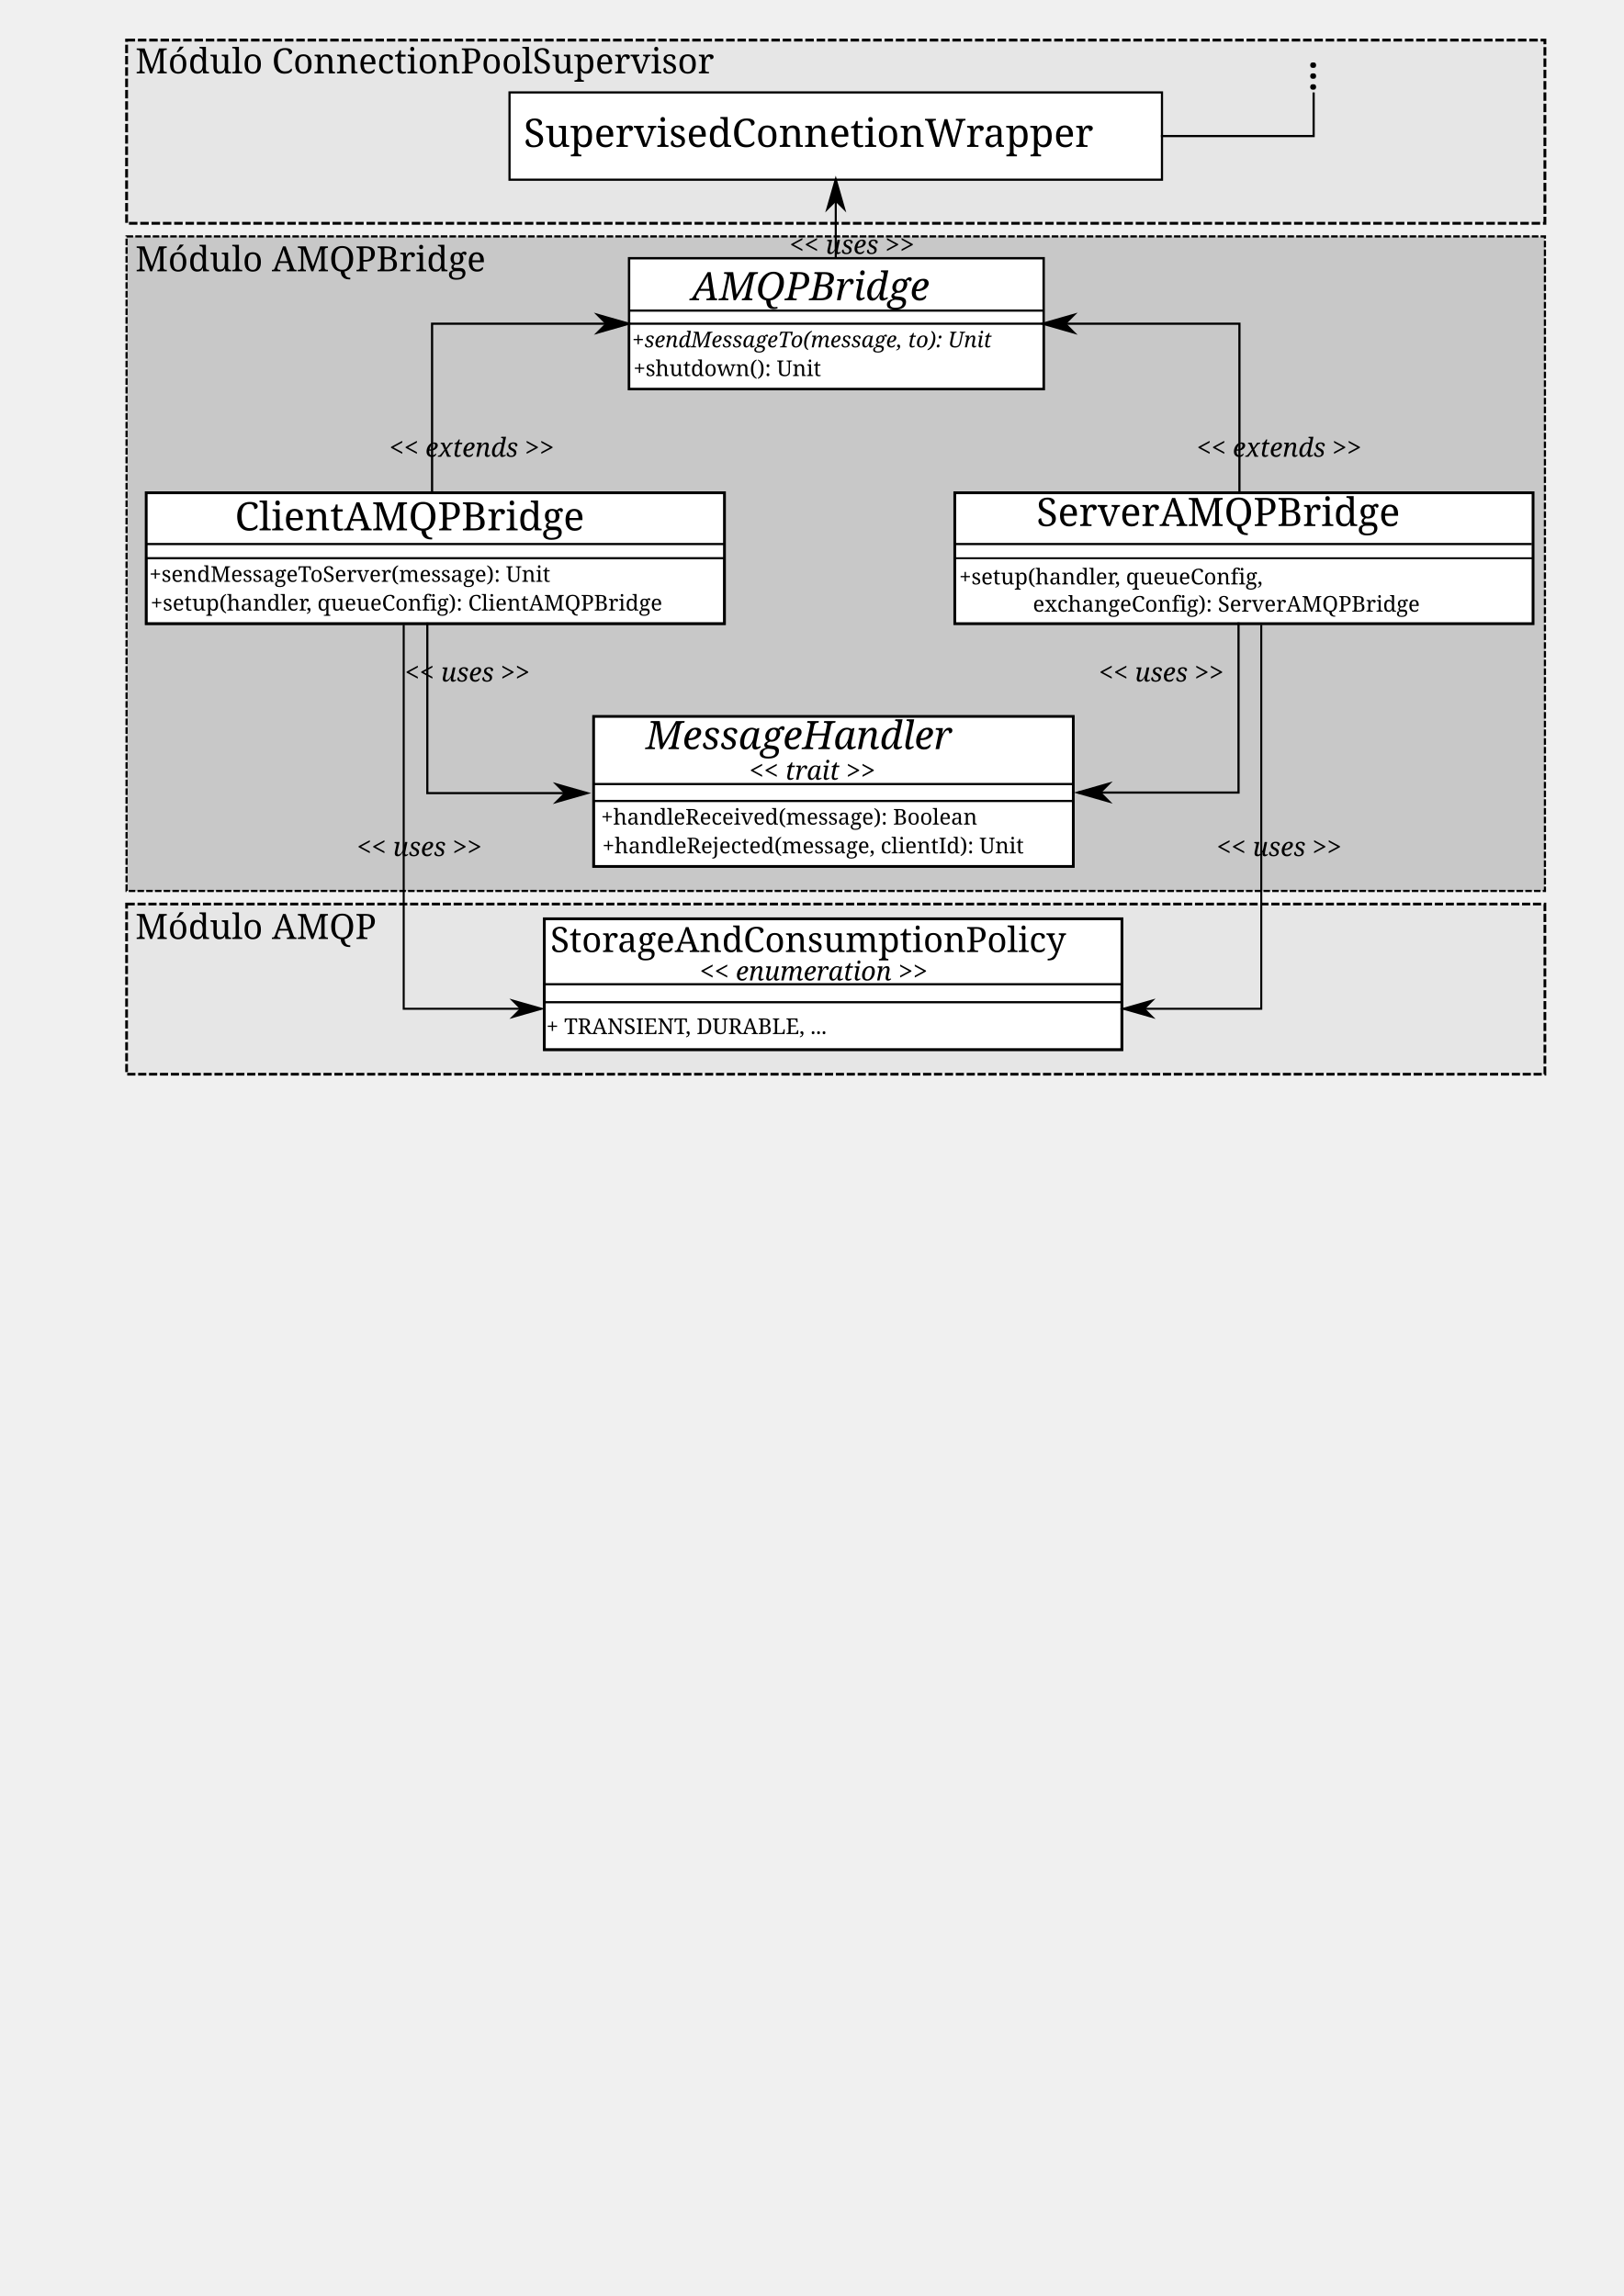
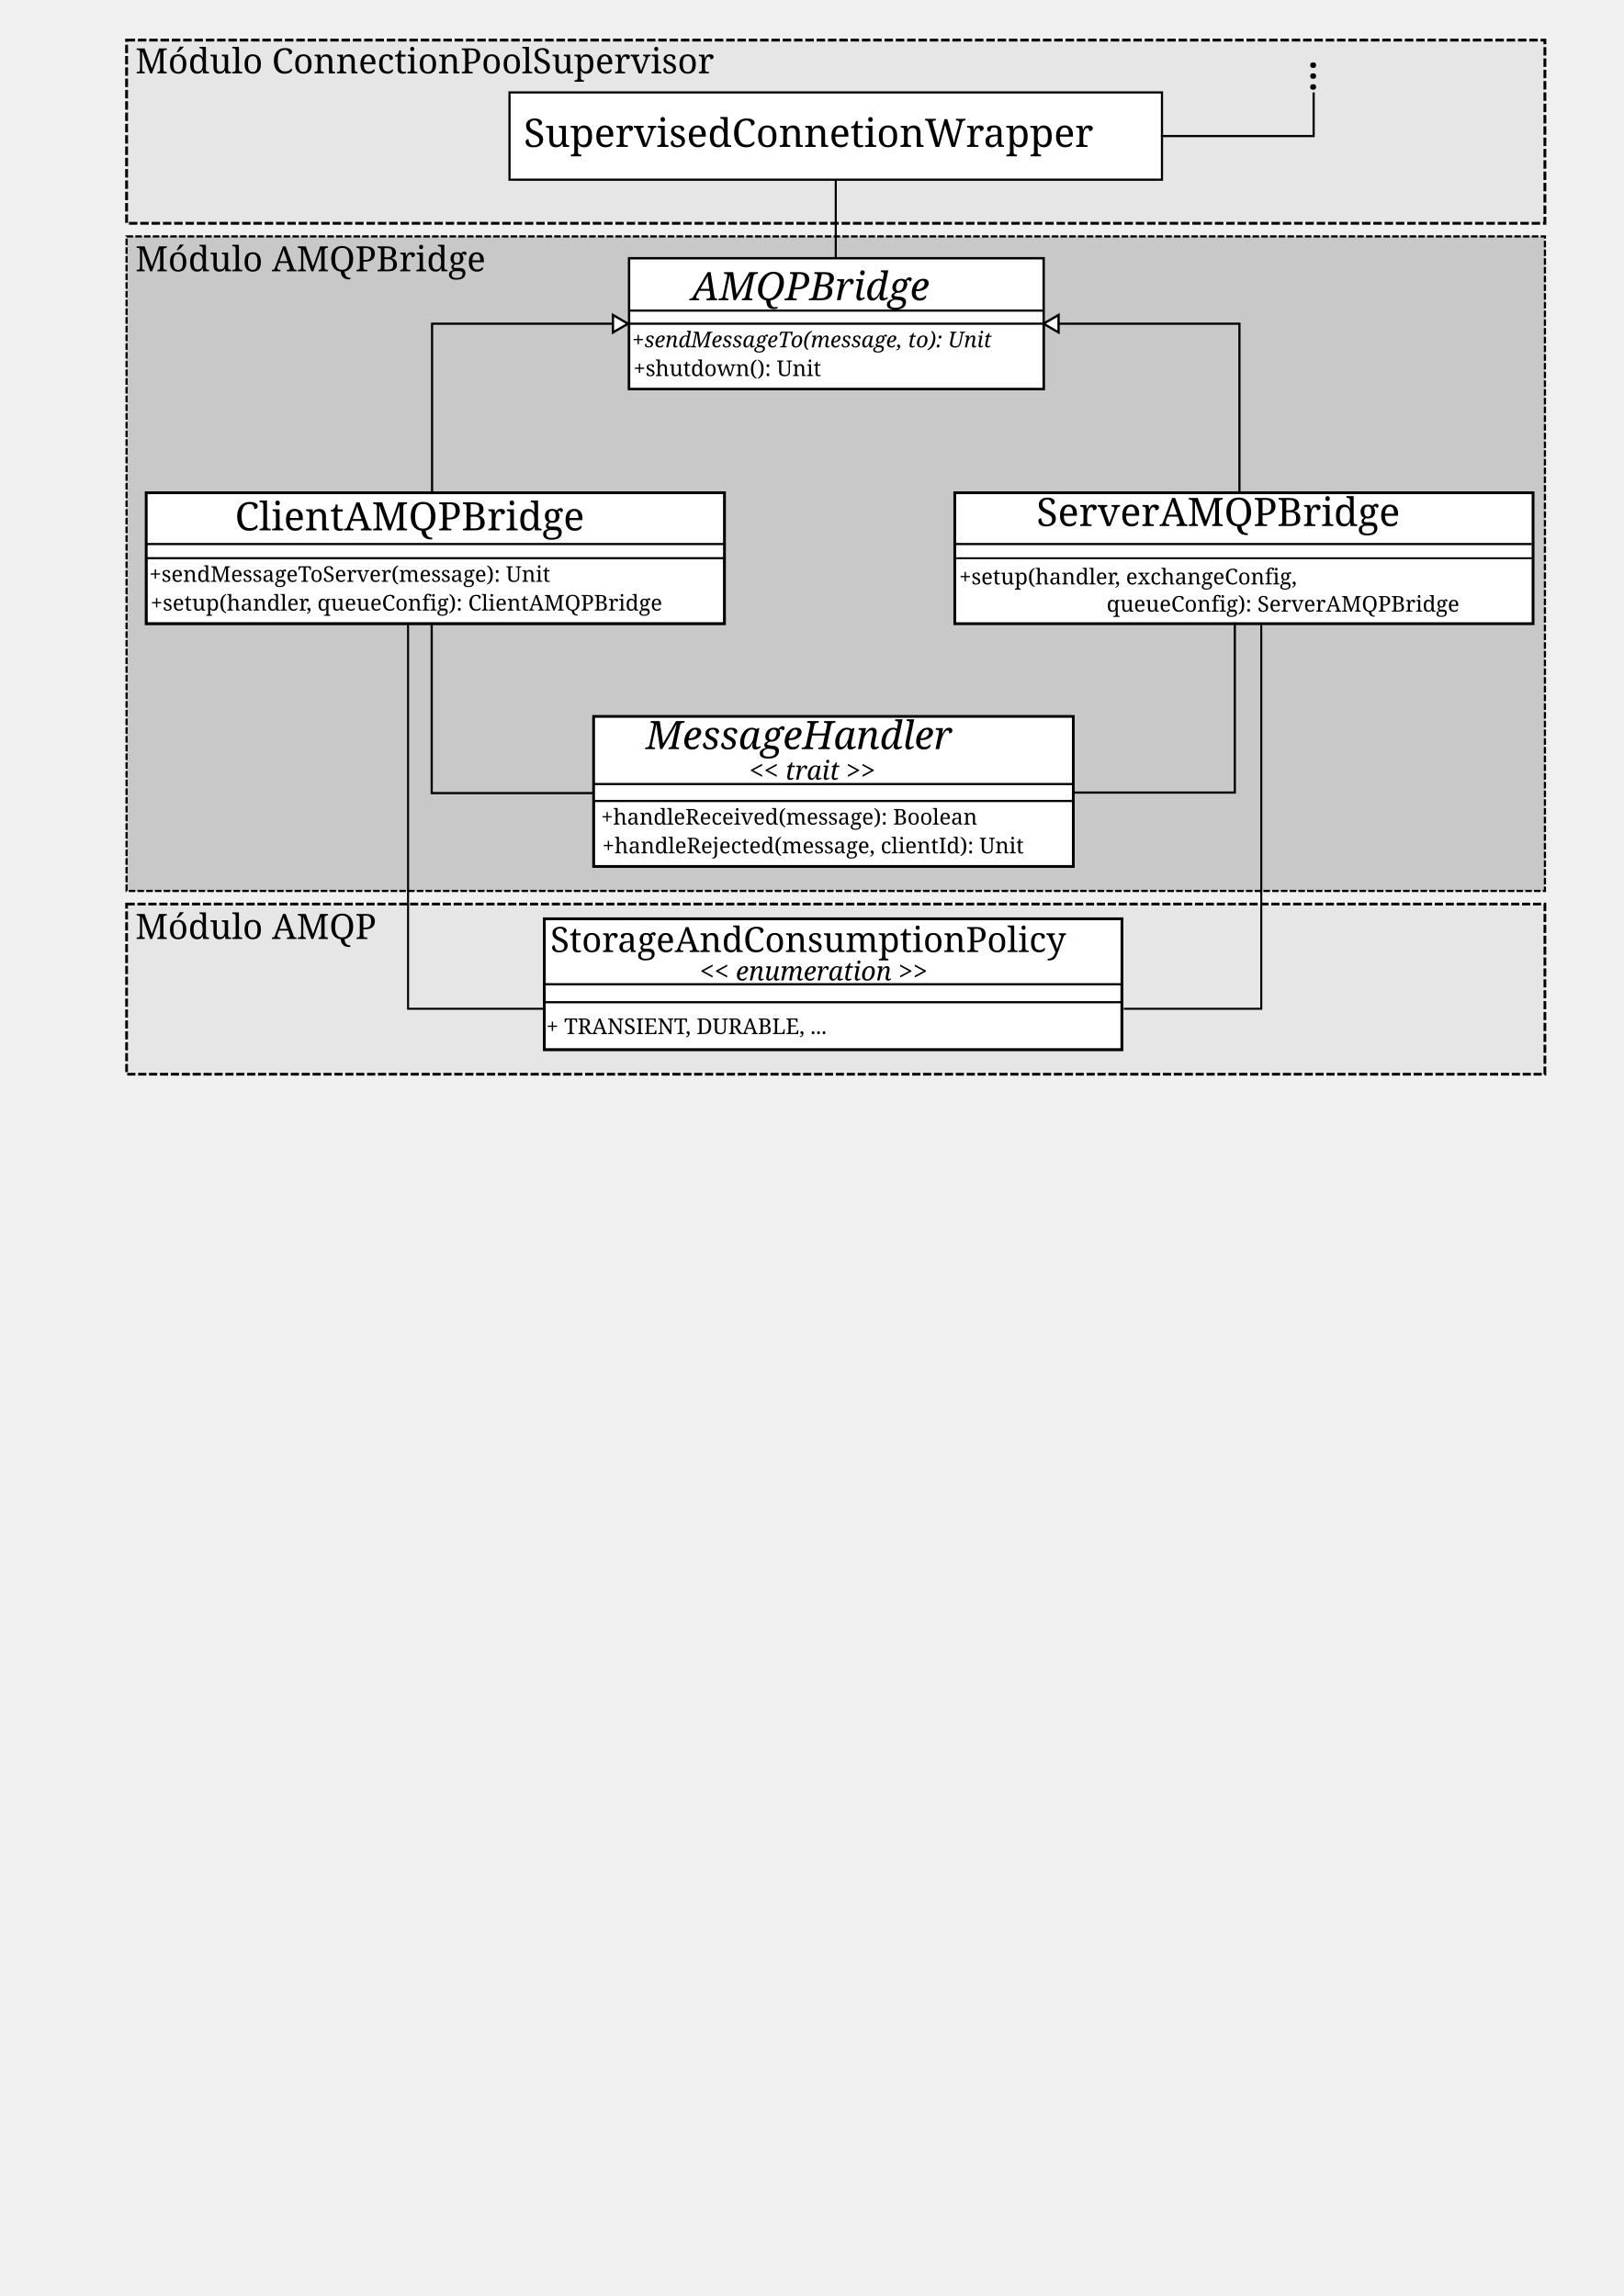
<svg xmlns="http://www.w3.org/2000/svg" width="744.094" height="1052.362" id="svg2" version="1.1">
  <defs id="defs4">
+     <marker orient="auto" refY="0.0" refX="0.0" id="EmptyTriangleOutL" style="overflow:visible">
+       <path id="path4945" d="M 5.77,0.0 L -2.88,5.0 L -2.88,-5.0 L 5.77,0.0 z " style="fill-rule:evenodd;fill:#FFFFFF;stroke:#000000;stroke-width:1.0pt;marker-start:none" transform="scale(0.8) translate(-6,0)" />
+     </marker>
    <marker orient="auto" refY="0.0" refX="0.0" id="EmptyDiamondL" style="overflow:visible">
      <path id="path4990" d="M 0,-7.071 L -7.071,0 L 0,7.071 L 7.071,0 L 0,-7.071 z " style="fill-rule:evenodd;fill:#FFFFFF;stroke:#000000;stroke-width:1.0pt;marker-start:none" transform="scale(0.8)" />
    </marker>
    <marker orient="auto" refY="0.0" refX="0.0" id="Arrow1Lend" style="overflow:visible;">
      <path id="path4886" d="M 0.0,0.0 L 5.0,-5.0 L -12.5,0.0 L 5.0,5.0 L 0.0,0.0 z " style="fill-rule:evenodd;stroke:#000000;stroke-width:1.0pt;marker-start:none;" transform="scale(0.8) rotate(180) translate(12.5,0)" />
    </marker>
    <marker orient="auto" refY="0.0" refX="0.0" id="Arrow2Lstart" style="overflow:visible">
      <path id="path3974" style="font-size:12.0;fill-rule:evenodd;stroke-width:0.625;stroke-linejoin:round" d="M 8.719,4.034 L -2.207,0.016 L 8.719,-4.002 C 6.973,-1.63 6.983,1.616 8.719,4.034 z " transform="scale(1.1) translate(1,0)" />
    </marker>
    <marker orient="auto" refY="0.0" refX="0.0" id="Arrow2Lend" style="overflow:visible;">
      <path id="path3977" style="font-size:12.0;fill-rule:evenodd;stroke-width:0.625;stroke-linejoin:round;" d="M 8.719,4.034 L -2.207,0.016 L 8.719,-4.002 C 6.973,-1.63 6.983,1.616 8.719,4.034 z " transform="scale(1.1) rotate(180) translate(1,0)" />
    </marker>
    <filter id="filter3880" color-interpolation-filters="sRGB">
      <feGaussianBlur id="feGaussianBlur3882" stdDeviation="3" />
    </filter>
    <filter id="filter3890" color-interpolation-filters="sRGB">
      <feGaussianBlur id="feGaussianBlur3892" stdDeviation="3" />
    </filter>
  </defs>
  <g id="layer1">
    <text xml:space="preserve" style="font-size:40px;font-style:normal;font-weight:normal;line-height:125%;letter-spacing:0px;word-spacing:0px;fill:#000000;fill-opacity:1;stroke:none;font-family:Sans" x="101.015" y="93.727" id="text6861">
      <tspan id="tspan6863" x="101.015" y="93.727" />
    </text>
    <rect y="18.378" x="58.015" height="83.969" width="649.969" id="rect6859" style="fill:#e6e6e6;fill-opacity:1;stroke:#000000;stroke-width:1.296;stroke-miterlimit:4;stroke-opacity:1;stroke-dasharray:3.888, 1.296;stroke-dashoffset:0" />
    <rect style="fill:#ffffff;fill-opacity:1;stroke:#000000;stroke-width:1;stroke-miterlimit:4;stroke-opacity:1;stroke-dasharray:none;stroke-dashoffset:0" id="rect6865" width="299" height="40" x="233.5" y="42.362" />
    <text id="text6918" y="67.328" x="382.249" style="font-size:18px;font-style:normal;font-variant:normal;font-weight:normal;font-stretch:normal;text-align:center;line-height:125%;letter-spacing:0px;word-spacing:0px;text-anchor:middle;fill:#000000;fill-opacity:1;stroke:none;font-family:Serif;-inkscape-font-specification:Serif" xml:space="preserve">
      <tspan id="tspan6922" y="67.328" x="382.249">SupervisedConnetionWrapper</tspan>
    </text>
    <rect style="fill:#c8c8c8;fill-opacity:1;stroke:#000000;stroke-width:1;stroke-miterlimit:4;stroke-opacity:1;stroke-dasharray:3, 1;stroke-dashoffset:0" id="rect6857" width="650" height="300" x="58" y="108.362" />
    <rect y="118.362" x="288.279" height="60" width="190" id="rect3767" style="fill:#ffffff;fill-opacity:1;stroke:#000000;stroke-width:1.09;stroke-miterlimit:4;stroke-opacity:1;stroke-dasharray:none;stroke-dashoffset:0" />
    <text id="text3769" y="137.602" x="383.103" style="font-size:18px;font-style:italic;font-variant:normal;font-weight:normal;font-stretch:normal;text-align:center;line-height:125%;letter-spacing:0px;word-spacing:0px;text-anchor:middle;fill:#000000;fill-opacity:1;stroke:none;font-family:Serif;-inkscape-font-specification:Serif Italic" xml:space="preserve">
      <tspan id="tspan3773" y="137.602" x="383.103">AMQPBridge</tspan>
    </text>
    <rect style="fill:#000000;fill-opacity:0;stroke:#000000;stroke-width:1;stroke-miterlimit:4;stroke-opacity:1;stroke-dasharray:none;stroke-dashoffset:0" id="rect3799" width="190" height="30" x="288.279" y="148.362" />
    <text id="text3801" y="159.194" x="289.693" style="font-size:10px;font-style:italic;font-weight:normal;line-height:125%;letter-spacing:0px;word-spacing:0px;fill:#000000;fill-opacity:1;stroke:none;font-family:Sans;-inkscape-font-specification:Serif Italic" xml:space="preserve">
      <tspan style="font-size:10px;font-style:italic;font-variant:normal;font-weight:normal;font-stretch:normal;font-family:Serif;-inkscape-font-specification:Serif Italic" y="159.194" x="289.693" id="tspan3803">+sendMessageTo(message, to): Unit</tspan>
    </text>
    <text xml:space="preserve" style="font-size:10px;font-style:normal;font-weight:normal;line-height:125%;letter-spacing:0px;word-spacing:0px;fill:#000000;fill-opacity:1;stroke:none;font-family:Sans" x="290.279" y="172.362" id="text3805">
      <tspan id="tspan3807" x="290.279" y="172.362" style="font-size:10px;font-style:normal;font-variant:normal;font-weight:normal;font-stretch:normal;font-family:Serif;-inkscape-font-specification:Serif">+shutdown(): Unit</tspan>
    </text>
    <rect style="fill:#ffffff;fill-opacity:1;stroke:#000000;stroke-width:1.287;stroke-miterlimit:4;stroke-opacity:1;stroke-dasharray:none;stroke-dashoffset:0" id="rect4031" width="265" height="60" x="67" y="225.855" />
    <text xml:space="preserve" style="font-size:18px;font-style:normal;font-variant:normal;font-weight:normal;font-stretch:normal;text-align:center;line-height:125%;letter-spacing:0px;word-spacing:0px;text-anchor:middle;fill:#000000;fill-opacity:1;stroke:none;font-family:Serif;-inkscape-font-specification:Serif" x="199.443" y="243.095" id="text4033">
      <tspan x="199.443" y="243.095" id="tspan4035">ClientAMQPBridge</tspan>
    </text>
    <rect y="255.855" x="67" height="30" width="265" id="rect4037" style="fill:#000000;fill-opacity:0;stroke:#000000;stroke-width:1;stroke-miterlimit:4;stroke-opacity:1;stroke-dasharray:none;stroke-dashoffset:0" />
    <text xml:space="preserve" style="font-size:10px;font-style:normal;font-weight:normal;line-height:125%;letter-spacing:0px;word-spacing:0px;fill:#000000;fill-opacity:1;stroke:none;font-family:Sans" x="68.414" y="266.687" id="text4039">
      <tspan id="tspan4041" x="68.414" y="266.687" style="font-size:10px;font-style:normal;font-variant:normal;font-weight:normal;font-stretch:normal;font-family:Serif;-inkscape-font-specification:Serif">+sendMessageToServer(message): Unit</tspan>
    </text>
    <text id="text4043" y="279.855" x="69" style="font-size:10px;font-style:normal;font-weight:normal;line-height:125%;letter-spacing:0px;word-spacing:0px;fill:#000000;fill-opacity:1;stroke:none;font-family:Sans" xml:space="preserve">
      <tspan style="font-size:10px;font-style:normal;font-variant:normal;font-weight:normal;font-stretch:normal;font-family:Serif;-inkscape-font-specification:Serif" y="279.855" x="69" id="tspan4045">+setup(handler, queueConfig): ClientAMQPBridge</tspan>
    </text>
    <rect y="225.855" x="437.557" height="60" width="265" id="rect4071" style="fill:#ffffff;fill-opacity:1;stroke:#000000;stroke-width:1.287;stroke-miterlimit:4;stroke-opacity:1;stroke-dasharray:none;stroke-dashoffset:0" />
    <text id="text4073" y="241.095" x="570" style="font-size:18px;font-style:normal;font-variant:normal;font-weight:normal;font-stretch:normal;text-align:center;line-height:125%;letter-spacing:0px;word-spacing:0px;text-anchor:middle;fill:#000000;fill-opacity:1;stroke:none;font-family:Serif;-inkscape-font-specification:Serif" xml:space="preserve">
      <tspan id="tspan4075" y="241.095" x="570">ServerAMQPBridge</tspan>
    </text>
    <rect style="fill:#000000;fill-opacity:0;stroke:#000000;stroke-width:0.843;stroke-miterlimit:4;stroke-opacity:1;stroke-dasharray:none;stroke-dashoffset:0" id="rect4077" width="265" height="30" x="437.557" y="255.855" />
    <text xml:space="preserve" style="font-size:10px;font-style:normal;font-weight:normal;line-height:125%;letter-spacing:0px;word-spacing:0px;fill:#000000;fill-opacity:1;stroke:none;font-family:Sans" x="439.557" y="267.855" id="text4083">
-       <tspan x="439.557" y="267.855" style="font-size:10px;font-style:normal;font-variant:normal;font-weight:normal;font-stretch:normal;font-family:Serif;-inkscape-font-specification:Serif" id="tspan8013">+setup(handler, queueConfig, </tspan>
-       <tspan x="439.557" y="280.355" style="font-size:10px;font-style:normal;font-variant:normal;font-weight:normal;font-stretch:normal;font-family:Serif;-inkscape-font-specification:Serif" id="tspan8023">             exchangeConfig): ServerAMQPBridge</tspan>
+       <tspan x="439.557" y="267.855" style="font-size:10px;font-style:normal;font-variant:normal;font-weight:normal;font-stretch:normal;font-family:Serif;-inkscape-font-specification:Serif" id="tspan8013">+setup(handler, exchangeConfig, </tspan>
+       <tspan x="439.557" y="280.355" style="font-size:10px;font-style:normal;font-variant:normal;font-weight:normal;font-stretch:normal;font-family:Serif;-inkscape-font-specification:Serif" id="tspan8023">                          queueConfig): ServerAMQPBridge</tspan>
    </text>
-     <path style="fill:none;stroke:#000000;stroke-width:1;stroke-linecap:butt;stroke-linejoin:miter;stroke-miterlimit:4;stroke-opacity:1;stroke-dasharray:none;marker-end:url(#Arrow1Lend)" d="m 198.006,225.356 0,-76.987 89.987,0" id="path4168" />
-     <path id="path4170" d="m 567.994,225.356 0,-76.987 -89.987,0" style="fill:none;stroke:#000000;stroke-width:1;stroke-linecap:butt;stroke-linejoin:miter;stroke-miterlimit:4;stroke-opacity:1;stroke-dasharray:none;marker-end:url(#Arrow1Lend)" />
-     <path style="fill:none;stroke:#000000;stroke-width:1.004;stroke-linecap:butt;stroke-linejoin:miter;stroke-miterlimit:4;stroke-opacity:1;stroke-dasharray:none;marker-start:none;marker-end:url(#Arrow1Lend)" d="m 567.58,285.284 0,77.985 -73.563,0" id="path4172" />
-     <path id="path4174" d="m 195.829,285.346 0,78.176 73.163,0" style="fill:none;stroke:#000000;stroke-width:0.989;stroke-linecap:butt;stroke-linejoin:miter;stroke-miterlimit:4;stroke-opacity:1;stroke-dasharray:none;marker-start:none;marker-end:url(#Arrow1Lend)" />
-     <text xml:space="preserve" style="font-size:12px;font-style:italic;font-variant:normal;font-weight:normal;font-stretch:normal;text-align:center;line-height:125%;letter-spacing:0px;word-spacing:0px;text-anchor:middle;fill:#000000;fill-opacity:1;stroke:none;font-family:Serif;-inkscape-font-specification:Serif Italic" x="224" y="209.336" id="text6659">
-       <tspan x="224" y="209.336" id="tspan6661">&lt;&lt; extends &gt;&gt;</tspan>
-     </text>
-     <text id="text6676" y="209.336" x="594" style="font-size:12px;font-style:italic;font-variant:normal;font-weight:normal;font-stretch:normal;text-align:center;line-height:125%;letter-spacing:0px;word-spacing:0px;text-anchor:middle;fill:#000000;fill-opacity:1;stroke:none;font-family:Serif;-inkscape-font-specification:Serif Italic" xml:space="preserve">
-       <tspan id="tspan6678" y="209.336" x="594">&lt;&lt; extends &gt;&gt;</tspan>
-     </text>
+     <path style="fill:none;stroke:#000000;stroke-width:1;stroke-linecap:butt;stroke-linejoin:miter;stroke-miterlimit:4;stroke-opacity:1;stroke-dasharray:none;marker-end:url(#EmptyTriangleOutL)" d="m 198.006,225.356 0,-76.987 89.987,0" id="path4168" />
+     <path id="path4170" d="m 567.994,225.356 0,-76.987 -89.987,0" style="fill:none;stroke:#000000;stroke-width:1;stroke-linecap:butt;stroke-linejoin:miter;stroke-miterlimit:4;stroke-opacity:1;stroke-dasharray:none;marker-end:url(#EmptyTriangleOutL)" />
+     <path style="fill:none;stroke:#000000;stroke-width:1.006;stroke-linecap:butt;stroke-linejoin:miter;stroke-miterlimit:4;stroke-opacity:1;stroke-dasharray:none;marker-start:none;marker-end:none" d="m 565.879,285.285 0,77.983 -73.861,0" id="path4172" />
+     <path id="path4174" d="m 197.834,285.352 0,78.165 75.761,0" style="fill:none;stroke:#000000;stroke-width:1.006;stroke-linecap:butt;stroke-linejoin:miter;stroke-miterlimit:4;stroke-opacity:1;stroke-dasharray:none;marker-start:none;marker-end:none" />
    <text xml:space="preserve" style="font-size:16px;font-style:normal;font-variant:normal;font-weight:normal;font-stretch:normal;line-height:125%;letter-spacing:0px;word-spacing:0px;fill:#000000;fill-opacity:1;stroke:none;font-family:Serif;-inkscape-font-specification:Serif" x="62.025" y="33.626" id="text7157">
      <tspan id="tspan7159" x="62.025" y="33.626">Módulo ConnectionPoolSupervisor</tspan>
    </text>
    <text id="text7166" y="124.362" x="62.025" style="font-size:16px;font-style:normal;font-variant:normal;font-weight:normal;font-stretch:normal;line-height:125%;letter-spacing:0px;word-spacing:0px;fill:#000000;fill-opacity:1;stroke:none;font-family:Serif;-inkscape-font-specification:Serif" xml:space="preserve">
      <tspan y="124.362" x="62.025" id="tspan7168">Módulo AMQPBridge</tspan>
    </text>
-     <path style="fill:none;stroke:#000000;stroke-width:0.95px;stroke-linecap:butt;stroke-linejoin:miter;stroke-opacity:1;marker-end:url(#Arrow1Lend)" d="m 383,118.412 0,-36.063" id="path7170" />
+     <path style="fill:none;stroke:#000000;stroke-width:0.95;stroke-linecap:butt;stroke-linejoin:miter;stroke-opacity:1;marker-end:none;stroke-miterlimit:4;stroke-dasharray:none" d="m 383,118.412 0,-36.063" id="path7170" />
    <rect style="fill:#e6e6e6;fill-opacity:1;stroke:#000000;stroke-width:1.249;stroke-miterlimit:4;stroke-opacity:1;stroke-dasharray:3.747, 1.249;stroke-dashoffset:0" id="rect8025" width="649.969" height="78" x="58.015" y="414.362" />
    <path style="fill:none;stroke:#000000;stroke-width:1px;stroke-linecap:butt;stroke-linejoin:miter;stroke-opacity:1" d="m 532,62.362 70,0 0,-20 0,0 0,0 0,0" id="path8027" />
    <text xml:space="preserve" style="font-size:20px;font-style:normal;font-variant:normal;font-weight:normal;font-stretch:normal;line-height:125%;letter-spacing:0px;word-spacing:0px;fill:#000000;fill-opacity:1;stroke:none;font-family:Serif;-inkscape-font-specification:Serif" x="-42.362" y="603" id="text8029" transform="matrix(0,-1,1,0,0,0)">
      <tspan id="tspan8031" x="-42.362" y="603">...</tspan>
    </text>
    <rect y="421.122" x="249.448" height="60.001" width="264.714" id="rect8050" style="fill:#ffffff;fill-opacity:1;stroke:#000000;stroke-width:1.286;stroke-miterlimit:4;stroke-opacity:1;stroke-dasharray:none;stroke-dashoffset:0" />
    <text id="text8052" y="436.362" x="380.796" style="font-size:16px;font-style:normal;font-variant:normal;font-weight:normal;font-stretch:normal;text-align:center;line-height:125%;letter-spacing:0px;word-spacing:0px;text-anchor:middle;fill:#000000;fill-opacity:1;stroke:none;font-family:Serif;-inkscape-font-specification:Serif" xml:space="preserve">
      <tspan y="436.362" x="380.796" id="tspan8075">StorageAndConsumptionPolicy</tspan>
    </text>
    <text id="text8058" y="473.954" x="250.363" style="font-size:10px;font-style:normal;font-weight:normal;line-height:125%;letter-spacing:0px;word-spacing:0px;fill:#000000;fill-opacity:1;stroke:none;font-family:Sans" xml:space="preserve">
      <tspan style="font-size:10px;font-style:normal;font-variant:normal;font-weight:normal;font-stretch:normal;font-family:Serif;-inkscape-font-specification:Serif" y="473.954" x="250.363" id="tspan8060">+ TRANSIENT, DURABLE, ...</tspan>
    </text>
    <text xml:space="preserve" style="font-size:12px;font-style:italic;font-variant:normal;font-weight:normal;font-stretch:normal;text-align:center;line-height:125%;letter-spacing:0px;word-spacing:0px;text-anchor:middle;fill:#000000;fill-opacity:1;stroke:none;font-family:Serif;-inkscape-font-specification:Serif Italic" x="380.696" y="449.362" id="text8079">
      <tspan x="380.696" y="449.362" id="tspan8081">&lt;&lt; enumeration &gt;&gt;</tspan>
    </text>
-     <path style="fill:none;stroke:#000000;stroke-width:0.919px;stroke-linecap:butt;stroke-linejoin:miter;stroke-opacity:1;marker-end:url(#Arrow1Lend)" d="m 185.005,286.367 0,175.991 62.995,0" id="path8096" />
+     <path style="fill:none;stroke:#000000;stroke-width:0.919px;stroke-linecap:butt;stroke-linejoin:miter;stroke-opacity:1;marker-end:none" d="m 187.005,286.367 0,175.991 62.995,0" id="path8096" />
    <text xml:space="preserve" style="font-size:16px;font-style:normal;font-variant:normal;font-weight:normal;font-stretch:normal;line-height:125%;letter-spacing:0px;word-spacing:0px;fill:#000000;fill-opacity:1;stroke:none;font-family:Serif;-inkscape-font-specification:Serif" x="62.025" y="430.362" id="text8668">
      <tspan id="tspan8670" x="62.025" y="430.362">Módulo AMQP</tspan>
    </text>
-     <path id="path8672" d="m 578,286.372 0,175.991 -62.995,0" style="fill:none;stroke:#000000;stroke-width:0.919px;stroke-linecap:butt;stroke-linejoin:miter;stroke-opacity:1;marker-end:url(#Arrow1Lend)" />
-     <text id="text8674" y="116.362" x="398.247" style="font-size:12px;font-style:italic;font-variant:normal;font-weight:normal;font-stretch:normal;text-align:center;line-height:125%;letter-spacing:0px;word-spacing:0px;text-anchor:middle;fill:#000000;fill-opacity:1;stroke:none;font-family:Serif;-inkscape-font-specification:Serif Italic" xml:space="preserve">
-       <tspan id="tspan8676" y="116.362" x="398.247">&lt;&lt; uses &gt;&gt;</tspan>
-     </text>
-     <text xml:space="preserve" style="font-size:12px;font-style:italic;font-variant:normal;font-weight:normal;font-stretch:normal;text-align:center;line-height:125%;letter-spacing:0px;word-spacing:0px;text-anchor:middle;fill:#000000;fill-opacity:1;stroke:none;font-family:Serif;-inkscape-font-specification:Serif Italic" x="200" y="392.362" id="text8678">
-       <tspan x="200" y="392.362" id="tspan8680">&lt;&lt; uses &gt;&gt;</tspan>
-     </text>
-     <text id="text8682" y="392.362" x="594" style="font-size:12px;font-style:italic;font-variant:normal;font-weight:normal;font-stretch:normal;text-align:center;line-height:125%;letter-spacing:0px;word-spacing:0px;text-anchor:middle;fill:#000000;fill-opacity:1;stroke:none;font-family:Serif;-inkscape-font-specification:Serif Italic" xml:space="preserve">
-       <tspan id="tspan8684" y="392.362" x="594">&lt;&lt; uses &gt;&gt;</tspan>
-     </text>
+     <path id="path8672" d="m 578,286.372 0,175.991 -62.995,0" style="fill:none;stroke:#000000;stroke-width:0.919px;stroke-linecap:butt;stroke-linejoin:miter;stroke-opacity:1;marker-end:none" />
    <path style="fill:none;stroke:#000000;stroke-width:1px;stroke-linecap:butt;stroke-linejoin:miter;stroke-opacity:1" d="m 288,142.362 190,0" id="path5450" />
    <path style="fill:none;stroke:#000000;stroke-width:1px;stroke-linecap:butt;stroke-linejoin:miter;stroke-opacity:1" d="m 67,249.362 265,0" id="path5452" />
    <path id="path5454" d="m 437,249.362 265,0" style="fill:none;stroke:#000000;stroke-width:1px;stroke-linecap:butt;stroke-linejoin:miter;stroke-opacity:1" />
    <g id="g5867" transform="translate(2,0)">
      <rect y="328.362" x="270.036" height="68.76" width="219.824" id="rect4102" style="fill:#ffffff;fill-opacity:1;stroke:#000000;stroke-width:1.255;stroke-miterlimit:4;stroke-opacity:1;stroke-dasharray:none;stroke-dashoffset:0" />
      <text id="text4104" y="343.362" x="380.52" style="font-size:18px;font-style:italic;font-variant:normal;font-weight:normal;font-stretch:normal;text-align:center;line-height:125%;letter-spacing:0px;word-spacing:0px;text-anchor:middle;fill:#000000;fill-opacity:1;stroke:none;font-family:Serif;-inkscape-font-specification:Serif Italic" xml:space="preserve">
        <tspan id="tspan4106" y="343.362" x="380.52">MessageHandler</tspan>
      </text>
      <text id="text4110" y="377.954" x="273.45" style="font-size:10px;font-style:normal;font-weight:normal;line-height:125%;letter-spacing:0px;word-spacing:0px;fill:#000000;fill-opacity:1;stroke:none;font-family:Sans" xml:space="preserve">
        <tspan style="font-size:10px;font-style:normal;font-variant:normal;font-weight:normal;font-stretch:normal;font-family:Serif;-inkscape-font-specification:Serif" y="377.954" x="273.45" id="tspan4112">+handleReceived(message): Boolean</tspan>
      </text>
      <text xml:space="preserve" style="font-size:10px;font-style:normal;font-weight:normal;line-height:125%;letter-spacing:0px;word-spacing:0px;fill:#000000;fill-opacity:1;stroke:none;font-family:Sans" x="274.036" y="391.122" id="text4114">
        <tspan id="tspan4116" x="274.036" y="391.122" style="font-size:10px;font-style:normal;font-variant:normal;font-weight:normal;font-stretch:normal;font-family:Serif;-inkscape-font-specification:Serif">+handleRejected(message, clientId): Unit</tspan>
      </text>
      <text xml:space="preserve" style="font-size:12px;font-style:italic;font-variant:normal;font-weight:normal;font-stretch:normal;text-align:center;line-height:125%;letter-spacing:0px;word-spacing:0px;text-anchor:middle;fill:#000000;fill-opacity:1;stroke:none;font-family:Serif;-inkscape-font-specification:Serif Italic" x="381.196" y="357.362" id="text4127">
        <tspan x="381.196" y="357.362" id="tspan4129">&lt;&lt; trait &gt;&gt;</tspan>
      </text>
      <path id="path5456" d="m 269.998,359.362 219.5,0" style="fill:none;stroke:#000000;stroke-width:0.999px;stroke-linecap:butt;stroke-linejoin:miter;stroke-opacity:1" />
      <rect style="fill:#000000;fill-opacity:0;stroke:#000000;stroke-width:1;stroke-miterlimit:4;stroke-opacity:1;stroke-dasharray:none;stroke-dashoffset:0" id="rect4108" width="219.824" height="30" x="270.036" y="367.122" />
    </g>
    <rect style="fill:#000000;fill-opacity:0;stroke:#000000;stroke-width:0.999;stroke-miterlimit:4;stroke-opacity:1;stroke-dasharray:none;stroke-dashoffset:0" id="rect8056" width="264.501" height="30.001" x="249.5" y="451.121" />
    <path style="fill:none;stroke:#000000;stroke-width:1px;stroke-linecap:butt;stroke-linejoin:miter;stroke-opacity:1" d="m 249.305,459.362 265,0" id="path5458" />
-     <text xml:space="preserve" style="font-size:12px;font-style:italic;font-variant:normal;font-weight:normal;font-stretch:normal;text-align:center;line-height:125%;letter-spacing:0px;word-spacing:0px;text-anchor:middle;fill:#000000;fill-opacity:1;stroke:none;font-family:Serif;-inkscape-font-specification:Serif Italic" x="540" y="312.362" id="text5880">
-       <tspan x="540" y="312.362" id="tspan5882">&lt;&lt; uses &gt;&gt;</tspan>
-     </text>
-     <text id="text5884" y="312.362" x="222" style="font-size:12px;font-style:italic;font-variant:normal;font-weight:normal;font-stretch:normal;text-align:center;line-height:125%;letter-spacing:0px;word-spacing:0px;text-anchor:middle;fill:#000000;fill-opacity:1;stroke:none;font-family:Serif;-inkscape-font-specification:Serif Italic" xml:space="preserve">
-       <tspan id="tspan5886" y="312.362" x="222">&lt;&lt; uses &gt;&gt;</tspan>
-     </text>
  </g>
</svg>
